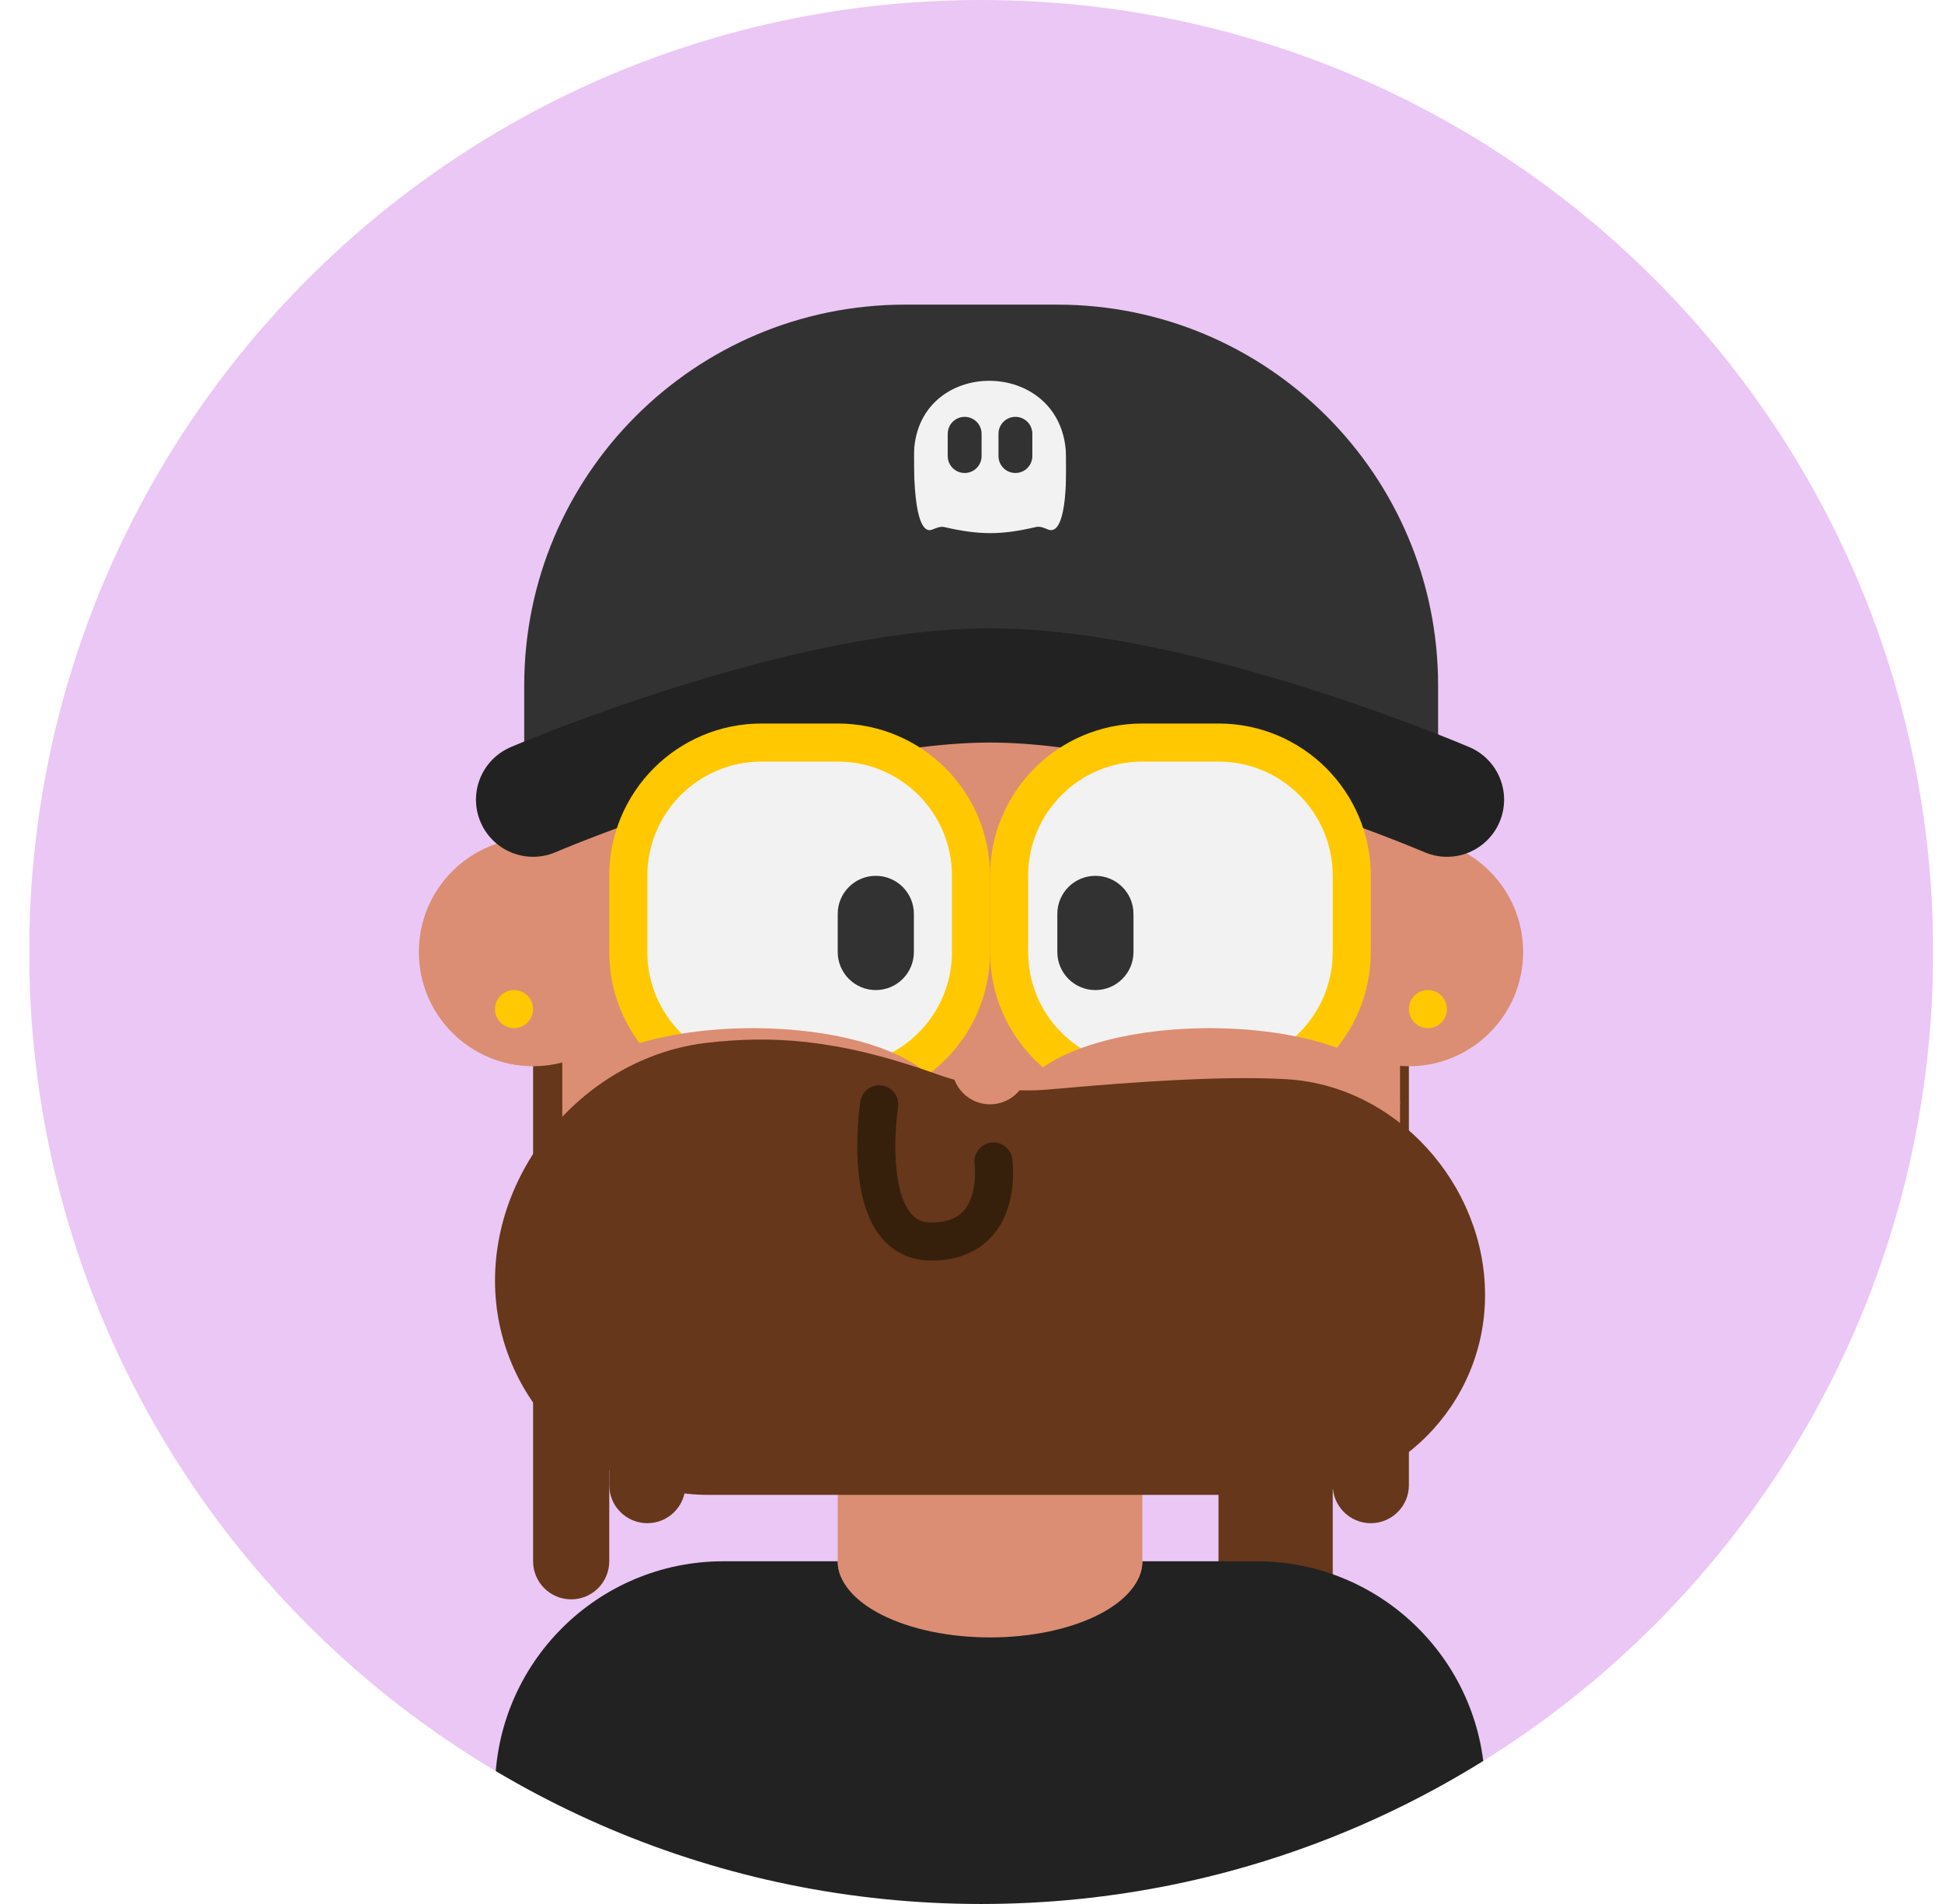
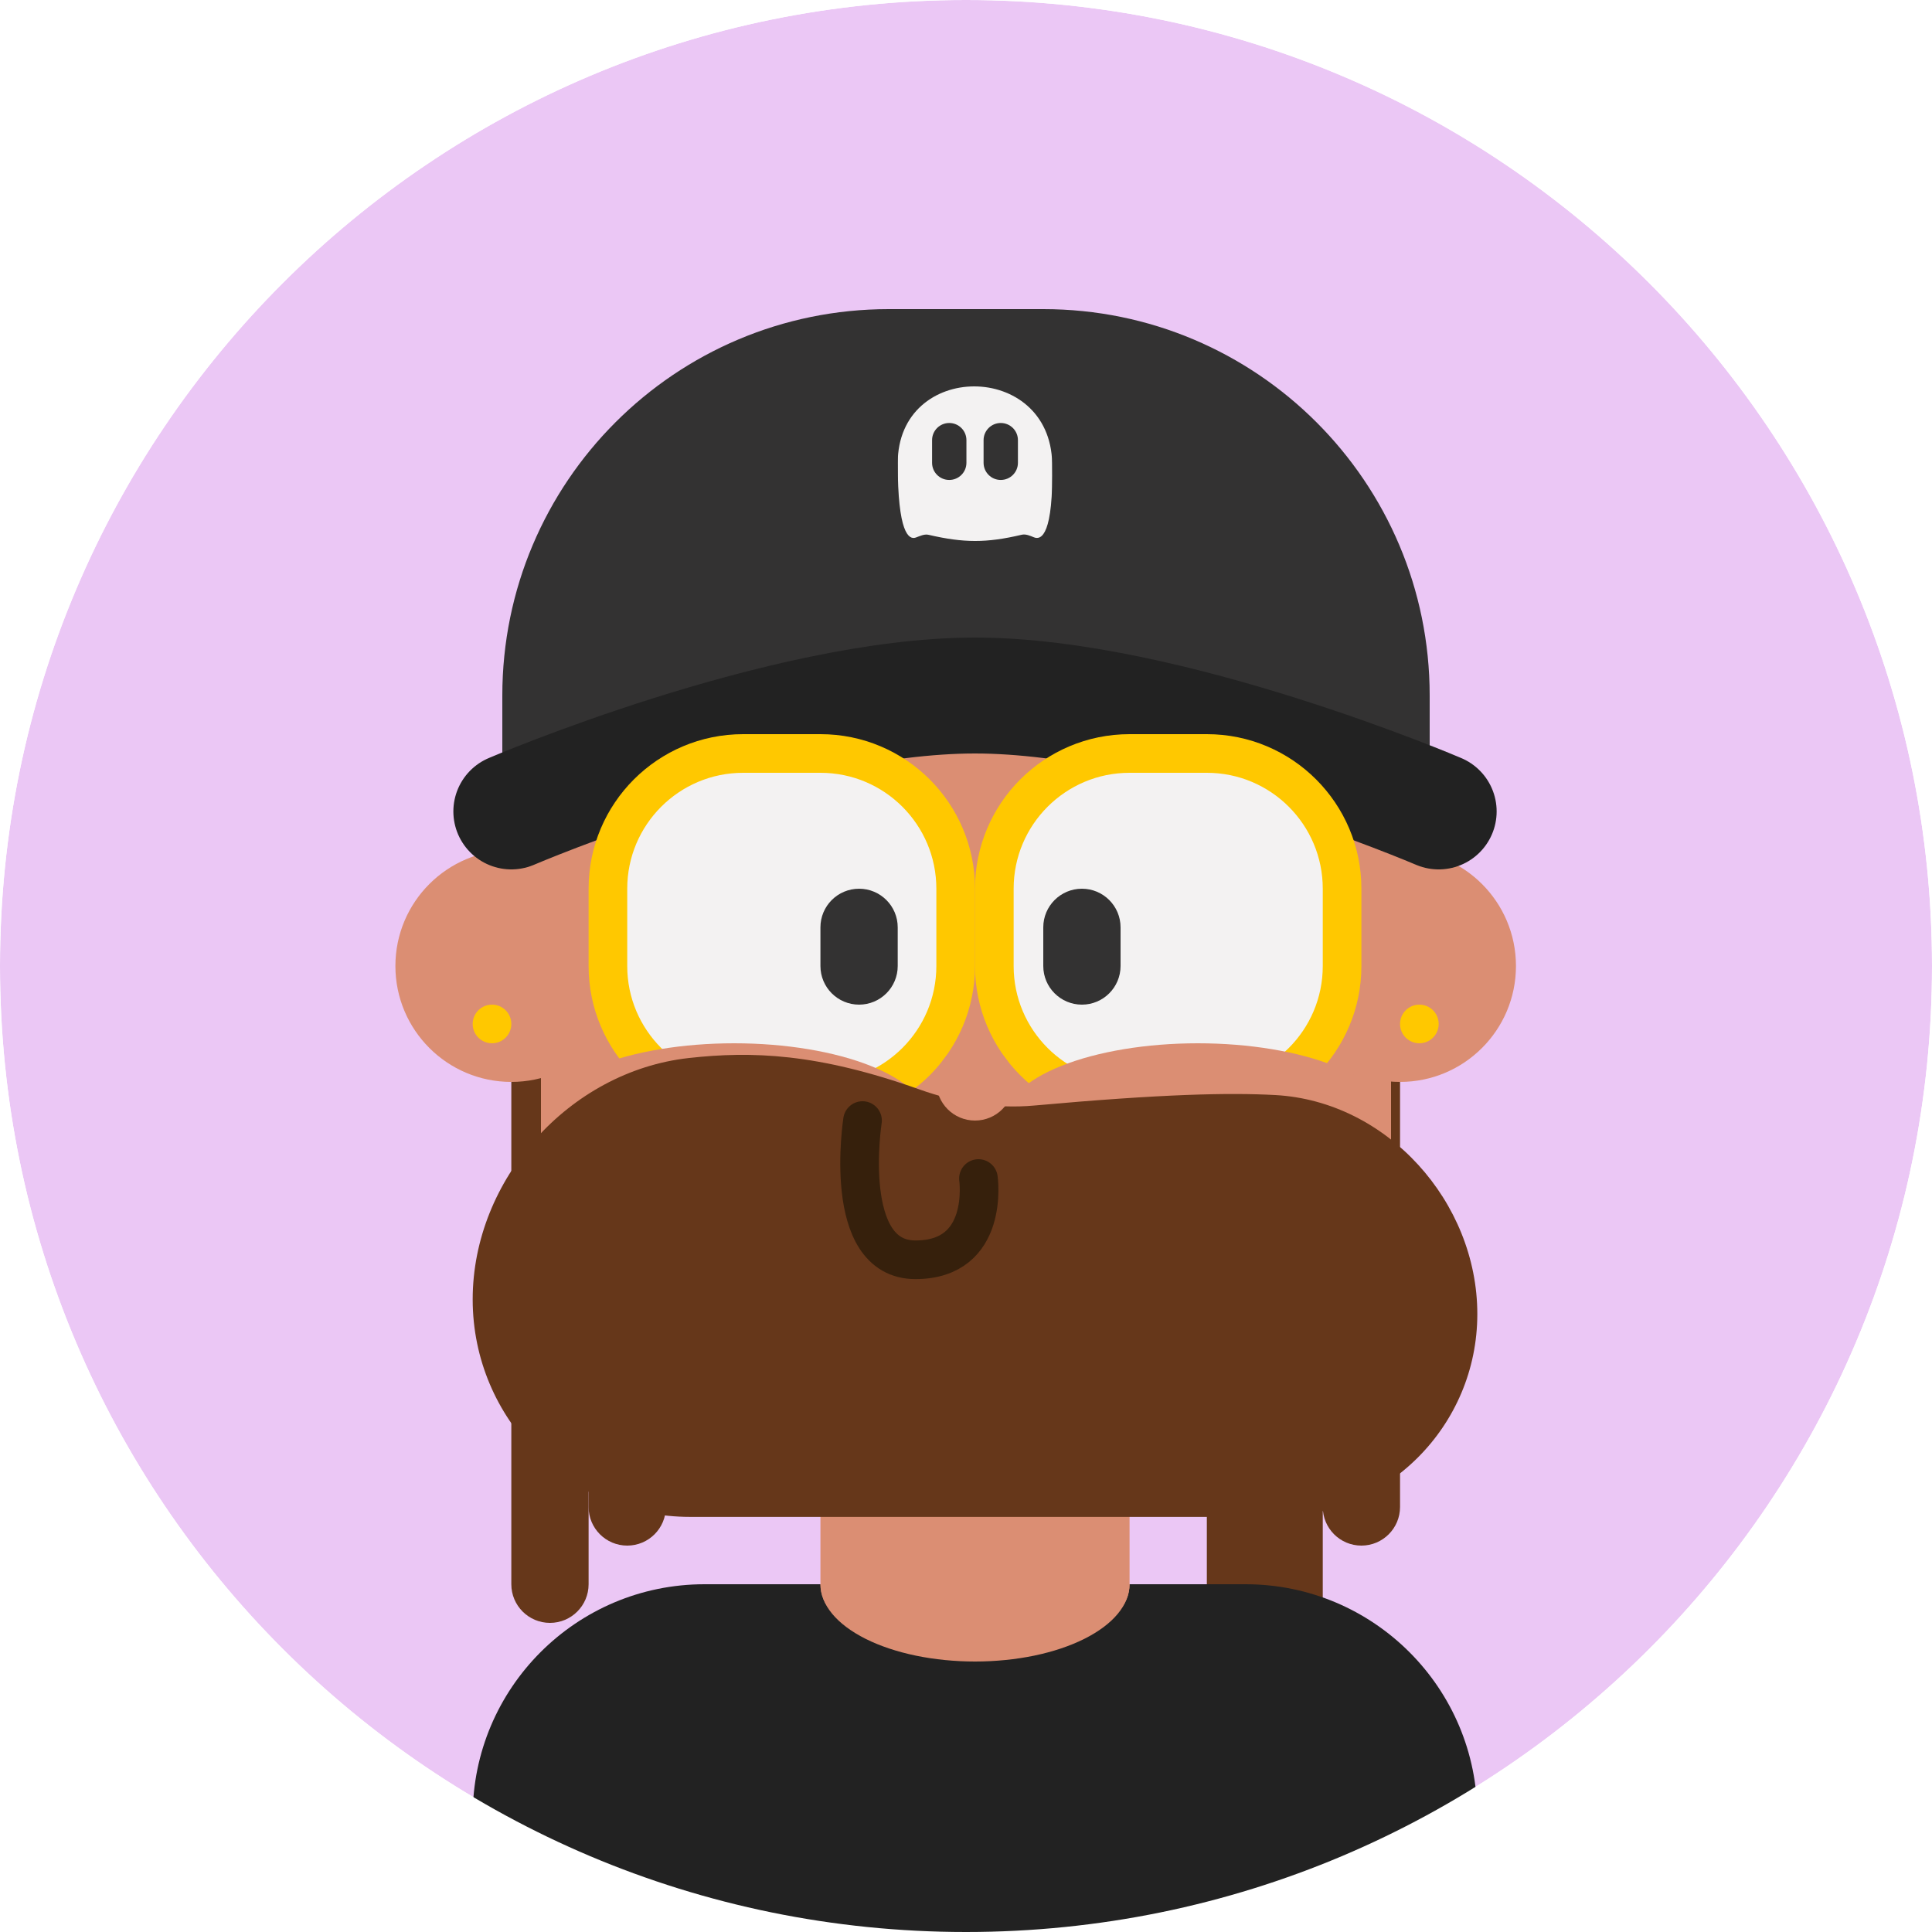
- <svg xmlns="http://www.w3.org/2000/svg" width="51" height="50" viewBox="0 0 51 50" fill="none">
-   <mask id="mask0_2327_483" style="mask-type:alpha" maskUnits="userSpaceOnUse" x="0" y="0" width="51" height="50">
-     <circle cx="25.767" cy="25" r="25" fill="#FFE792" />
+ <svg xmlns="http://www.w3.org/2000/svg" width="50" height="50" viewBox="0 0 50 50" fill="none">
+   <mask id="mask0_2327_483" style="mask-type:alpha" maskUnits="userSpaceOnUse" x="0" y="0" width="50" height="50">
+     <circle cx="25" cy="25" r="25" fill="#FFE792" />
  </mask>
  <g mask="url(#mask0_2327_483)">
-     <rect x="0.767" width="50" height="50" fill="#EBC7F5" />
-     <rect x="14" y="21" width="2" height="21" rx="1" fill="#66371A" />
-     <rect x="16" y="19" width="2" height="21" rx="1" fill="#66371A" />
-     <rect x="35" y="17" width="2" height="23" rx="1" fill="#66371A" />
-     <rect x="32" y="17" width="3" height="26" rx="1.5" fill="#66371A" />
-     <circle cx="37" cy="25" r="3" fill="#DB8E73" />
-     <circle cx="14" cy="25" r="3" fill="#DB8E73" />
-     <rect x="37" y="26" width="1" height="1" rx="0.5" fill="#FFC800" />
-     <rect x="13" y="26" width="1" height="1" rx="0.5" fill="#FFC800" />
-     <path d="M14.767 22C14.767 15.925 19.692 11 25.767 11C31.842 11 36.767 15.925 36.767 22V35C36.767 37.209 34.976 39 32.767 39H18.767C16.558 39 14.767 37.209 14.767 35V22Z" fill="#DB8E73" />
-     <path d="M13 47C13 43.686 15.686 41 19 41H33C36.314 41 39 43.686 39 47V50H13V47Z" fill="#222222" />
-     <path d="M30 41C30 41.263 29.896 41.523 29.695 41.765C29.494 42.008 29.2 42.228 28.828 42.414C28.457 42.6 28.016 42.747 27.531 42.848C27.045 42.948 26.525 43 26 43C25.475 43 24.955 42.948 24.469 42.848C23.984 42.747 23.543 42.6 23.172 42.414C22.8 42.228 22.506 42.008 22.305 41.765C22.104 41.523 22 41.263 22 41L30 41Z" fill="#DB8E73" />
-     <path d="M22 39H30V41C30 41.552 29.552 42 29 42H23C22.448 42 22 41.552 22 41V39Z" fill="#DB8E73" />
-     <path d="M13.767 18C13.767 12.477 18.244 8 23.767 8H27.767C33.29 8 37.767 12.477 37.767 18V21L25.767 18.5L13.767 21V18Z" fill="#333232" />
-     <mask id="mask1_2327_483" style="mask-type:alpha" maskUnits="userSpaceOnUse" x="24" y="10" width="4" height="4">
-       <path d="M24 11.986C24 9.338 27.946 9.338 27.997 11.986C28.033 13.836 27.719 13.985 27.526 13.906C27.423 13.864 27.313 13.814 27.205 13.84C26.292 14.055 25.71 14.052 24.799 13.841C24.688 13.815 24.576 13.873 24.468 13.912C24.286 13.976 24 13.791 24 11.986Z" fill="#BD68D5" />
+     <rect width="50" height="50" rx="25" fill="#EBC7F5" />
+     <rect x="13.233" y="21" width="2" height="21" rx="1" fill="#66371A" />
+     <rect x="15.233" y="19" width="2" height="21" rx="1" fill="#66371A" />
+     <rect x="34.233" y="17" width="2" height="23" rx="1" fill="#66371A" />
+     <rect x="31.233" y="17" width="3" height="26" rx="1.5" fill="#66371A" />
+     <circle cx="36.233" cy="25" r="3" fill="#DB8E73" />
+     <circle cx="13.233" cy="25" r="3" fill="#DB8E73" />
+     <rect x="36.233" y="26" width="1" height="1" rx="0.5" fill="#FFC800" />
+     <rect x="12.233" y="26" width="1" height="1" rx="0.5" fill="#FFC800" />
+     <path d="M14 22C14 15.925 18.925 11 25 11C31.075 11 36 15.925 36 22V35C36 37.209 34.209 39 32 39H18C15.791 39 14 37.209 14 35V22Z" fill="#DB8E73" />
+     <path d="M12.233 47C12.233 43.686 14.919 41 18.233 41H32.233C35.547 41 38.233 43.686 38.233 47V50H12.233V47Z" fill="#222222" />
+     <path d="M29.233 41C29.233 41.263 29.129 41.523 28.928 41.765C28.727 42.008 28.433 42.228 28.061 42.414C27.69 42.6 27.249 42.747 26.764 42.848C26.278 42.948 25.758 43 25.233 43C24.707 43 24.187 42.948 23.702 42.848C23.217 42.747 22.776 42.6 22.404 42.414C22.033 42.228 21.738 42.008 21.537 41.765C21.336 41.523 21.233 41.263 21.233 41L29.233 41Z" fill="#DB8E73" />
+     <path d="M21.233 39H29.233V41C29.233 41.552 28.785 42 28.233 42H22.233C21.68 42 21.233 41.552 21.233 41V39Z" fill="#DB8E73" />
+     <path d="M13 18C13 12.477 17.477 8 23 8H27C32.523 8 37 12.477 37 18V21L25 18.5L13 21V18Z" fill="#333232" />
+     <mask id="mask1_2327_483" style="mask-type:alpha" maskUnits="userSpaceOnUse" x="23" y="10" width="5" height="4">
+       <path d="M23.233 11.986C23.233 9.338 27.179 9.338 27.23 11.986C27.266 13.836 26.951 13.985 26.759 13.906C26.656 13.864 26.546 13.814 26.438 13.84C25.525 14.055 24.943 14.052 24.032 13.841C23.921 13.815 23.808 13.873 23.7 13.912C23.518 13.976 23.233 13.791 23.233 11.986Z" fill="#BD68D5" />
    </mask>
    <g mask="url(#mask1_2327_483)">
-       <path d="M24 9.889L28 9.889V14.111H24V9.889Z" fill="#F3F2F2" />
-       <rect x="24.889" y="10.947" width="0.889" height="1.474" rx="0.444" fill="#333232" />
-       <rect x="26.222" y="10.947" width="0.889" height="1.474" rx="0.444" fill="#333232" />
+       <path d="M23.233 9.889L27.233 9.889V14.111H23.233V9.889Z" fill="#F3F2F2" />
+       <rect x="24.122" y="10.947" width="0.889" height="1.474" rx="0.444" fill="#333232" />
+       <rect x="25.455" y="10.947" width="0.889" height="1.474" rx="0.444" fill="#333232" />
    </g>
-     <path d="M14 21C14 21 21.005 18 26 18C30.995 18 38 21 38 21" stroke="#222222" stroke-width="3" stroke-linecap="round" />
-     <rect x="26.5" y="19.5" width="9" height="9" rx="3.5" fill="#F3F2F2" stroke="#FFC800" />
-     <rect x="27.767" y="23" width="2" height="3" rx="1" fill="#333232" />
-     <rect x="-0.5" y="0.5" width="9" height="9" rx="3.5" transform="matrix(-1 0 0 1 25 19)" fill="#F3F2F2" stroke="#FFC800" />
-     <rect width="2" height="3" rx="1" transform="matrix(-1 0 0 1 24 23)" fill="#333232" />
-     <path d="M24.767 29C24.767 28.47 24.24 27.961 23.303 27.586C22.365 27.211 21.093 27 19.767 27C18.441 27 17.169 27.211 16.232 27.586C15.294 27.961 14.767 28.47 14.767 29L19.767 29H24.767Z" fill="#DB8E73" />
-     <path d="M36.767 29C36.767 28.47 36.24 27.961 35.303 27.586C34.365 27.211 33.093 27 31.767 27C30.441 27 29.169 27.211 28.232 27.586C27.294 27.961 26.767 28.47 26.767 29L31.767 29H36.767Z" fill="#DB8E73" />
-     <path d="M13 33.629C13 30.52 15.499 27.728 18.588 27.382C20.219 27.2 21.934 27.256 24.567 28.196C25.516 28.534 26.531 28.702 27.534 28.611C30.853 28.311 32.581 28.275 33.772 28.34C36.667 28.499 39 31.108 39 34.007V34.007C39 36.907 36.65 39.257 33.75 39.257H18.629C15.52 39.257 13 36.737 13 33.629V33.629Z" fill="#66371A" />
-     <path d="M23.089 29C23.089 29 22.528 32.603 24.458 32.603C26.389 32.604 26.089 30.5 26.089 30.5" stroke="#36200C" stroke-linecap="round" />
-     <rect x="25" y="29" width="2" height="2" rx="1" transform="rotate(-90 25 29)" fill="#DB8E73" />
+     <path d="M13.233 21C13.233 21 20.238 18 25.233 18C30.228 18 37.233 21 37.233 21" stroke="#222222" stroke-width="3" stroke-linecap="round" />
+     <rect x="25.733" y="19.5" width="9" height="9" rx="3.5" fill="#F3F2F2" stroke="#FFC800" />
+     <rect x="27" y="23" width="2" height="3" rx="1" fill="#333232" />
+     <rect x="-0.5" y="0.5" width="9" height="9" rx="3.5" transform="matrix(-1 0 0 1 24.2328 19)" fill="#F3F2F2" stroke="#FFC800" />
+     <rect width="2" height="3" rx="1" transform="matrix(-1 0 0 1 23.2328 23)" fill="#333232" />
+     <path d="M24 29C24 28.47 23.473 27.961 22.535 27.586C21.598 27.211 20.326 27 19 27C17.674 27 16.402 27.211 15.464 27.586C14.527 27.961 14 28.47 14 29L19 29H24Z" fill="#DB8E73" />
+     <path d="M36 29C36 28.47 35.473 27.961 34.535 27.586C33.598 27.211 32.326 27 31 27C29.674 27 28.402 27.211 27.465 27.586C26.527 27.961 26 28.47 26 29L31 29H36Z" fill="#DB8E73" />
+     <path d="M12.233 33.629C12.233 30.52 14.732 27.728 17.821 27.382C19.451 27.2 21.166 27.256 23.8 28.196C24.749 28.534 25.764 28.702 26.767 28.611C30.086 28.311 31.814 28.275 33.005 28.34C35.9 28.499 38.233 31.108 38.233 34.007C38.233 36.907 35.882 39.257 32.983 39.257H17.861C14.753 39.257 12.233 36.737 12.233 33.629Z" fill="#66371A" />
+     <path d="M22.322 29C22.322 29 21.761 32.603 23.691 32.603C25.622 32.604 25.322 30.5 25.322 30.5" stroke="#36200C" stroke-linecap="round" />
+     <rect x="24.233" y="29" width="2" height="2" rx="1" transform="rotate(-90 24.2328 29)" fill="#DB8E73" />
  </g>
</svg>
